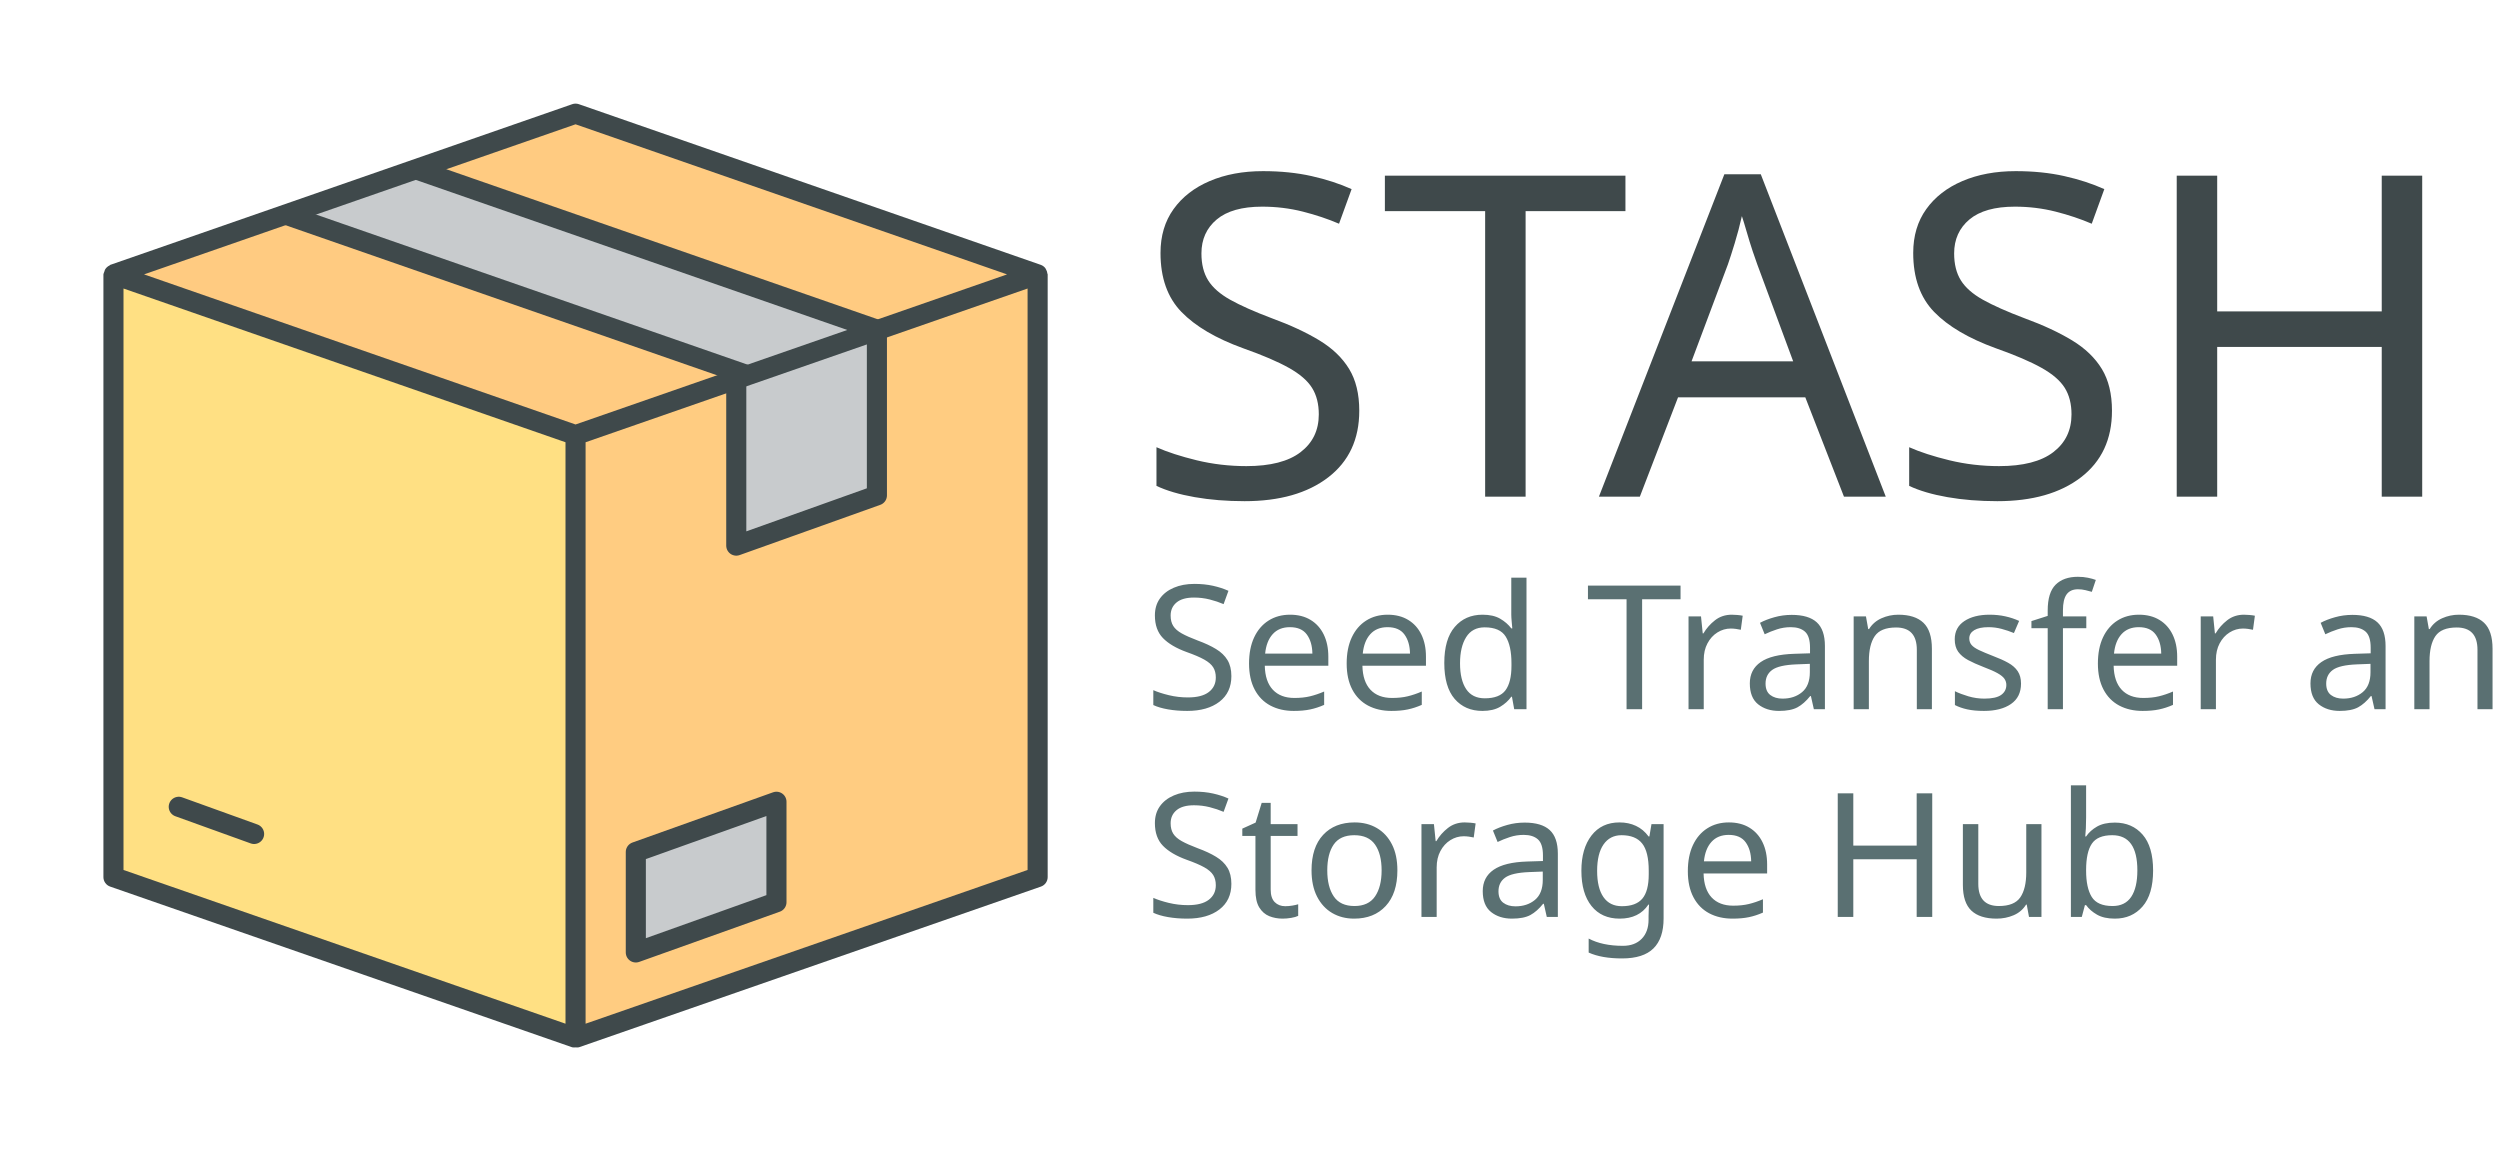
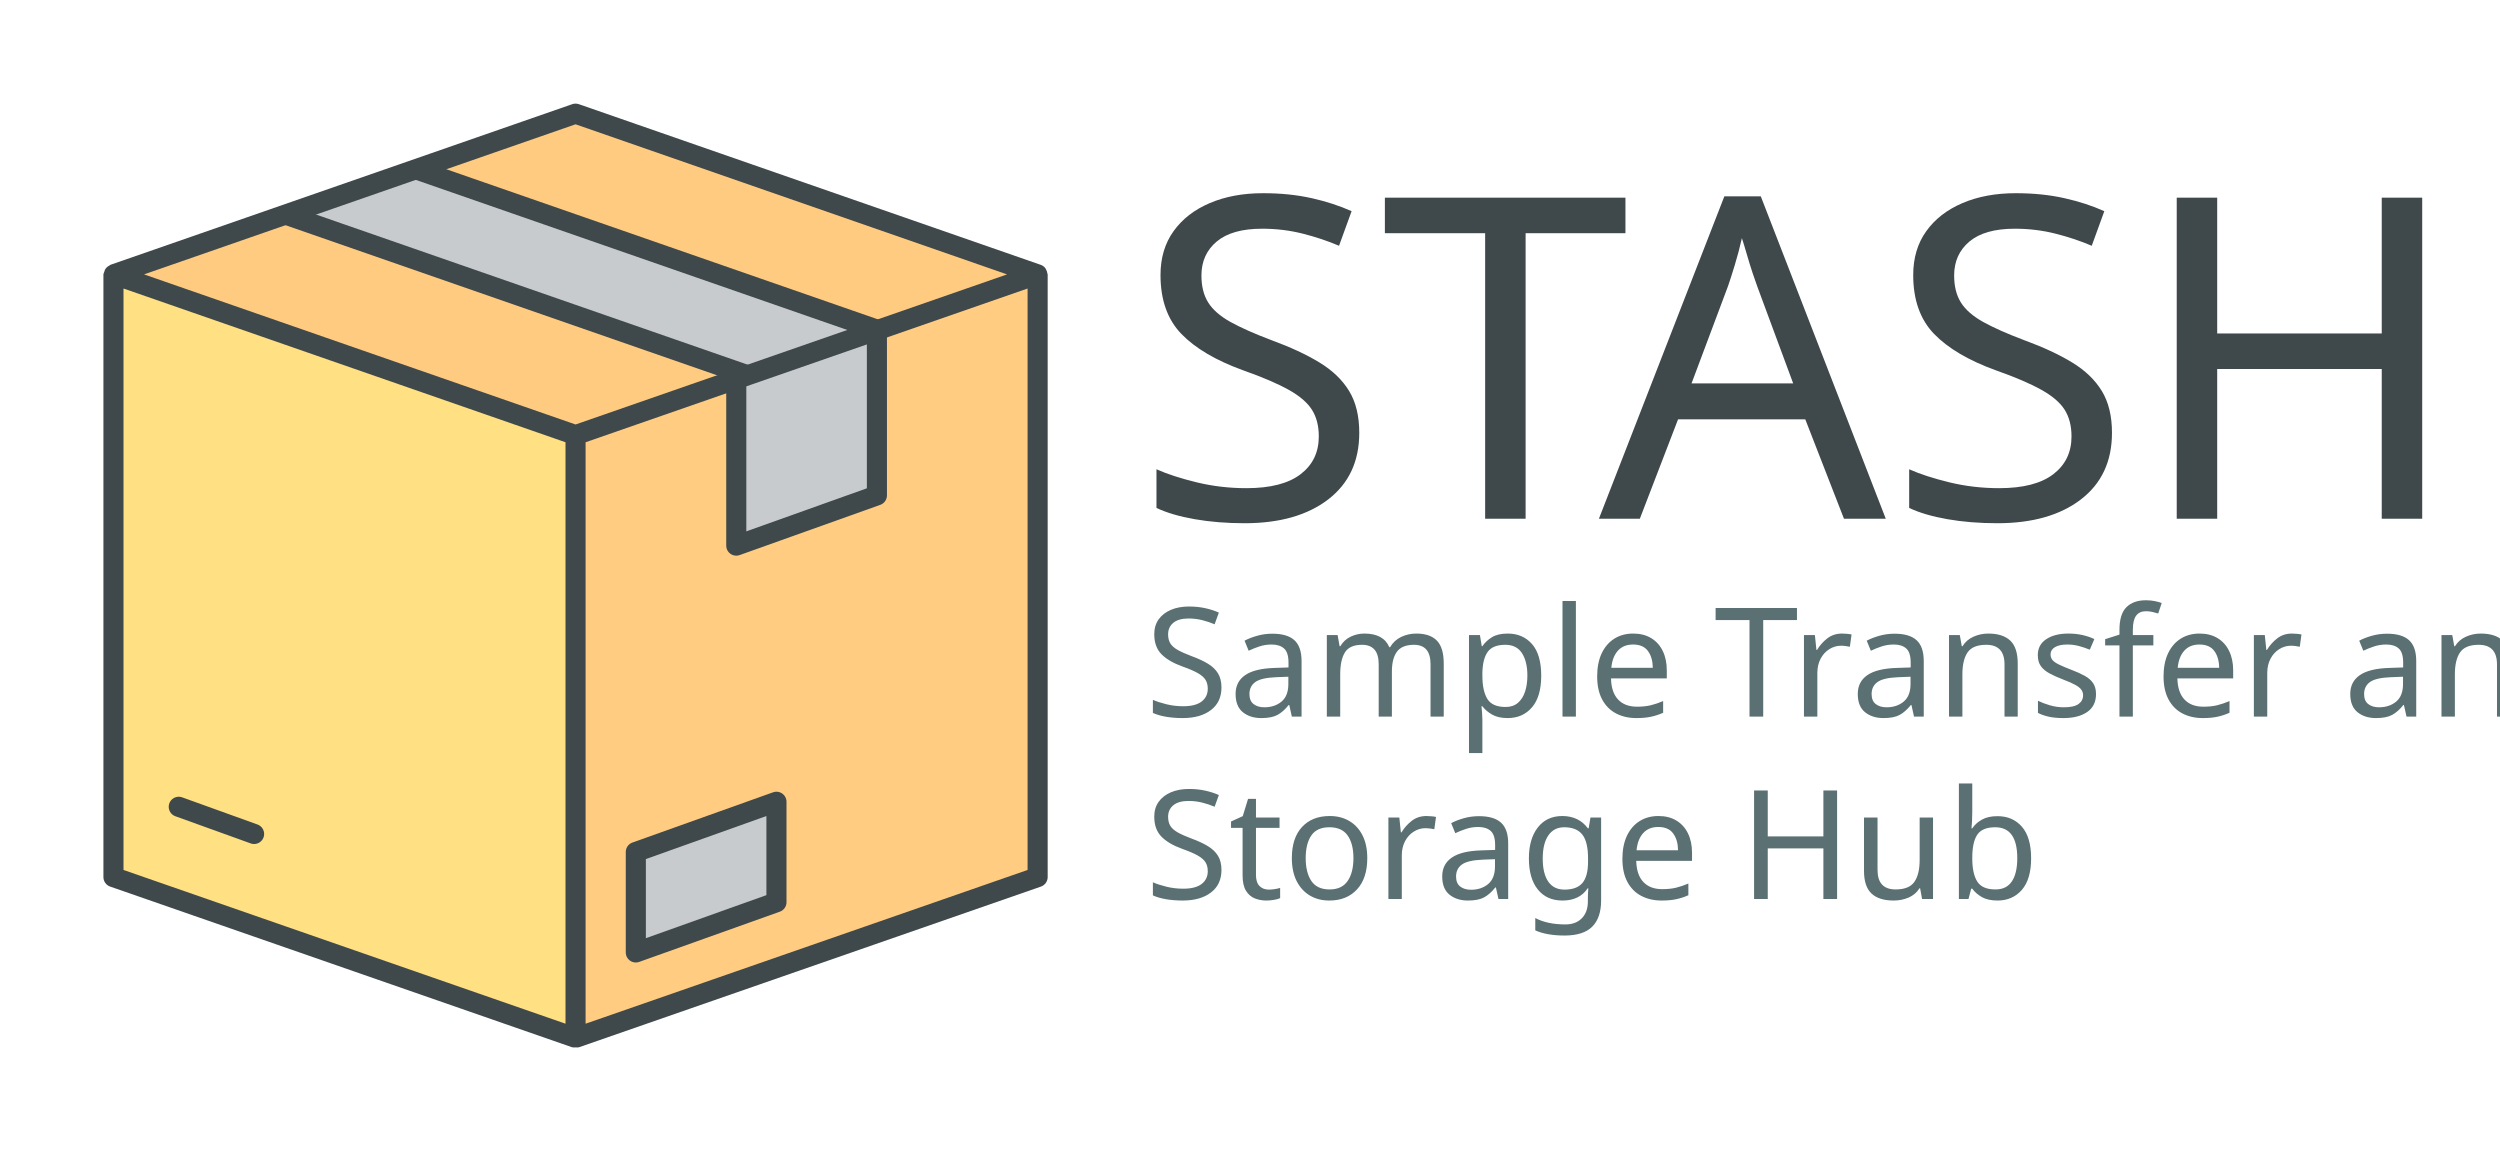
<svg xmlns="http://www.w3.org/2000/svg" width="1111.987" height="512" viewBox="0 0 1111.987 512" version="1.1" id="svg5" xml:space="preserve">
  <defs id="defs2" />
  <g id="layer1">
    <g id="g7309" transform="matrix(1.117021,0,0,1.117021,-29.95745,-29.86795)">
      <path style="fill:#ffcb81;fill-opacity:1;stroke:none;stroke-width:1px;stroke-linecap:butt;stroke-linejoin:miter;stroke-opacity:1" d="M 72,136 256,72 440,136 256,200 Z" id="path2600" />
      <path style="fill:#ffcc81;fill-opacity:1;stroke:none;stroke-width:1px;stroke-linecap:butt;stroke-linejoin:miter;stroke-opacity:1" d="M 440,136 256,200 V 440 L 440,376 Z" id="path2046" />
      <path style="fill:#c8cbcd;fill-opacity:1;stroke:none;stroke-width:1px;stroke-linecap:butt;stroke-linejoin:miter;stroke-opacity:1" d="m 140,112 180,64 v 68 l 56,-20 V 158 L 192,94 Z" id="path4467" />
      <path style="fill:#c8cbcd;fill-opacity:1;stroke:none;stroke-width:1px;stroke-linecap:butt;stroke-linejoin:miter;stroke-opacity:1" d="m 280,366 56,-20 v 40 l -56,20 z" id="path3430" />
      <path style="fill:#ffe083;fill-opacity:1;stroke:none;stroke-width:1px;stroke-linecap:butt;stroke-linejoin:miter;stroke-opacity:1" d="m 72,136 184,64 V 440 L 72,376 Z" id="path1078" />
      <path id="path367" style="color:#000000;fill:#3f494b;fill-opacity:1;stroke-linecap:round;stroke-linejoin:round" d="M 254.686,68.223 70.686,132.223 a 4,4 0 0 0 -0.232,0.217 4,4 0 0 0 -1.842,1.705 4,4 0 0 0 -0.275,0.836 A 4,4 0 0 0 68,136 v 240 a 4,4 0 0 0 2.686,3.777 l 184,64 a 4,4 0 0 0 0.072,0.002 4,4 0 0 0 1.242,0.021 4,4 0 0 0 1.242,-0.021 4,4 0 0 0 0.072,-0.002 l 184,-64 A 4,4 0 0 0 444,376 V 136 a 4,4 0 0 0 -0.123,-0.373 4,4 0 0 0 -0.512,-1.557 4,4 0 0 0 -0.297,-0.551 4,4 0 0 0 -1.754,-1.297 l -184,-64 a 4,4 0 0 0 -2.629,0 z M 256,76.234 427.826,136 256,195.766 84.174,136 Z M 76,141.625 l 110,38.262 66,22.957 V 434.375 L 76,373.156 Z m 360,0 V 373.156 L 260,434.375 V 202.844 l 66,-22.957 z" />
      <path style="fill:none;stroke:#3f494b;stroke-width:8;stroke-linecap:butt;stroke-linejoin:round;stroke-dasharray:none;stroke-opacity:1" d="m 140,112 184,64" id="path940" />
      <path style="fill:none;stroke:#3f494b;stroke-width:8;stroke-linecap:butt;stroke-linejoin:round;stroke-dasharray:none;stroke-opacity:1" d="m 192,94 184,64" id="path940-4" />
      <path style="fill:none;stroke:#3f494b;stroke-width:8;stroke-linecap:butt;stroke-linejoin:round;stroke-dasharray:none;stroke-opacity:1" d="m 320,176 v 68 l 56,-20 v -64" id="path964" />
      <path style="fill:none;stroke:#3f494b;stroke-width:8;stroke-linecap:round;stroke-linejoin:round;stroke-dasharray:none;stroke-opacity:1" d="m 280,366 56,-20 v 40 l -56,20 z" id="path1072" />
      <path style="fill:none;stroke:#3f494b;stroke-width:8;stroke-linecap:round;stroke-linejoin:miter;stroke-dasharray:none;stroke-opacity:1" d="M 128,358.819 98,348" id="path1074" />
    </g>
  </g>
  <g id="g7" transform="translate(0,-2.322058)">
-     <text xml:space="preserve" style="font-style:normal;font-variant:normal;font-weight:normal;font-stretch:normal;font-size:76.991px;line-height:1.2;font-family:Dubai;-inkscape-font-specification:Dubai;text-align:center;letter-spacing:0px;writing-mode:lr-tb;direction:ltr;text-anchor:middle;fill:#5a7072;fill-opacity:1;stroke-width:3;stroke-linecap:round;stroke-linejoin:round;stroke-miterlimit:20" x="509.066" y="317.77" id="text1">
-       <tspan id="tspan1" x="509.066" y="317.77" style="font-style:normal;font-variant:normal;font-weight:normal;font-stretch:normal;font-size:76.991px;line-height:1.2;font-family:Dubai;-inkscape-font-specification:Dubai;text-align:start;text-anchor:start;fill:#5a7072;fill-opacity:1;stroke-width:2.977">Seed Transfer and</tspan>
-       <tspan x="509.066" y="410.159" id="tspan2" style="font-style:normal;font-variant:normal;font-weight:normal;font-stretch:normal;font-size:76.991px;line-height:1.2;font-family:Dubai;-inkscape-font-specification:Dubai;text-align:start;text-anchor:start;fill:#5a7072;fill-opacity:1;stroke-width:2.977">Storage Hub</tspan>
-     </text>
-     <text xml:space="preserve" style="font-style:normal;font-variant:normal;font-weight:normal;font-stretch:normal;font-size:200px;line-height:1.2;font-family:Dubai;-inkscape-font-specification:Dubai;text-align:center;letter-spacing:0px;writing-mode:lr-tb;direction:ltr;text-anchor:middle;fill:#3f494b;fill-opacity:1;stroke-width:3;stroke-linecap:round;stroke-linejoin:round;stroke-miterlimit:20" x="504.188" y="223.241" id="text4">
-       <tspan x="504.188" y="223.241" id="tspan4" style="font-style:normal;font-variant:normal;font-weight:normal;font-stretch:normal;font-size:200px;line-height:1.2;font-family:Dubai;-inkscape-font-specification:Dubai;text-align:start;text-anchor:start;fill:#3f494b;fill-opacity:1">STASH</tspan>
-     </text>
+     <g id="g1" transform="translate(0,9.810132)">
+       <text xml:space="preserve" style="font-style:normal;font-variant:normal;font-weight:normal;font-stretch:normal;font-size:67.63px;line-height:1.2;font-family:Dubai;-inkscape-font-specification:Dubai;text-align:center;letter-spacing:0px;writing-mode:lr-tb;direction:ltr;text-anchor:middle;fill:#5a7072;fill-opacity:1;stroke-width:3;stroke-linecap:round;stroke-linejoin:round;stroke-miterlimit:20" x="509.346" y="311.236" id="text1">
+         <tspan id="tspan1" x="509.346" y="311.236" style="font-style:normal;font-variant:normal;font-weight:normal;font-stretch:normal;font-size:67.63px;line-height:1.2;font-family:Dubai;-inkscape-font-specification:Dubai;text-align:start;text-anchor:start;fill:#5a7072;fill-opacity:1;stroke-width:2.977">Sample Transfer and</tspan>
+         <tspan x="509.346" y="392.392" id="tspan2" style="font-style:normal;font-variant:normal;font-weight:normal;font-stretch:normal;font-size:67.63px;line-height:1.2;font-family:Dubai;-inkscape-font-specification:Dubai;text-align:start;text-anchor:start;fill:#5a7072;fill-opacity:1;stroke-width:2.977">Storage Hub</tspan>
+       </text>
+       <text xml:space="preserve" style="font-style:normal;font-variant:normal;font-weight:normal;font-stretch:normal;font-size:200px;line-height:1.2;font-family:Dubai;-inkscape-font-specification:Dubai;text-align:center;letter-spacing:0px;writing-mode:lr-tb;direction:ltr;text-anchor:middle;fill:#3f494b;fill-opacity:1;stroke-width:3;stroke-linecap:round;stroke-linejoin:round;stroke-miterlimit:20" x="504.188" y="223.241" id="text4">
+         <tspan x="504.188" y="223.241" id="tspan4" style="font-style:normal;font-variant:normal;font-weight:normal;font-stretch:normal;font-size:200px;line-height:1.2;font-family:Dubai;-inkscape-font-specification:Dubai;text-align:start;text-anchor:start;fill:#3f494b;fill-opacity:1">STASH</tspan>
+       </text>
+     </g>
  </g>
</svg>
